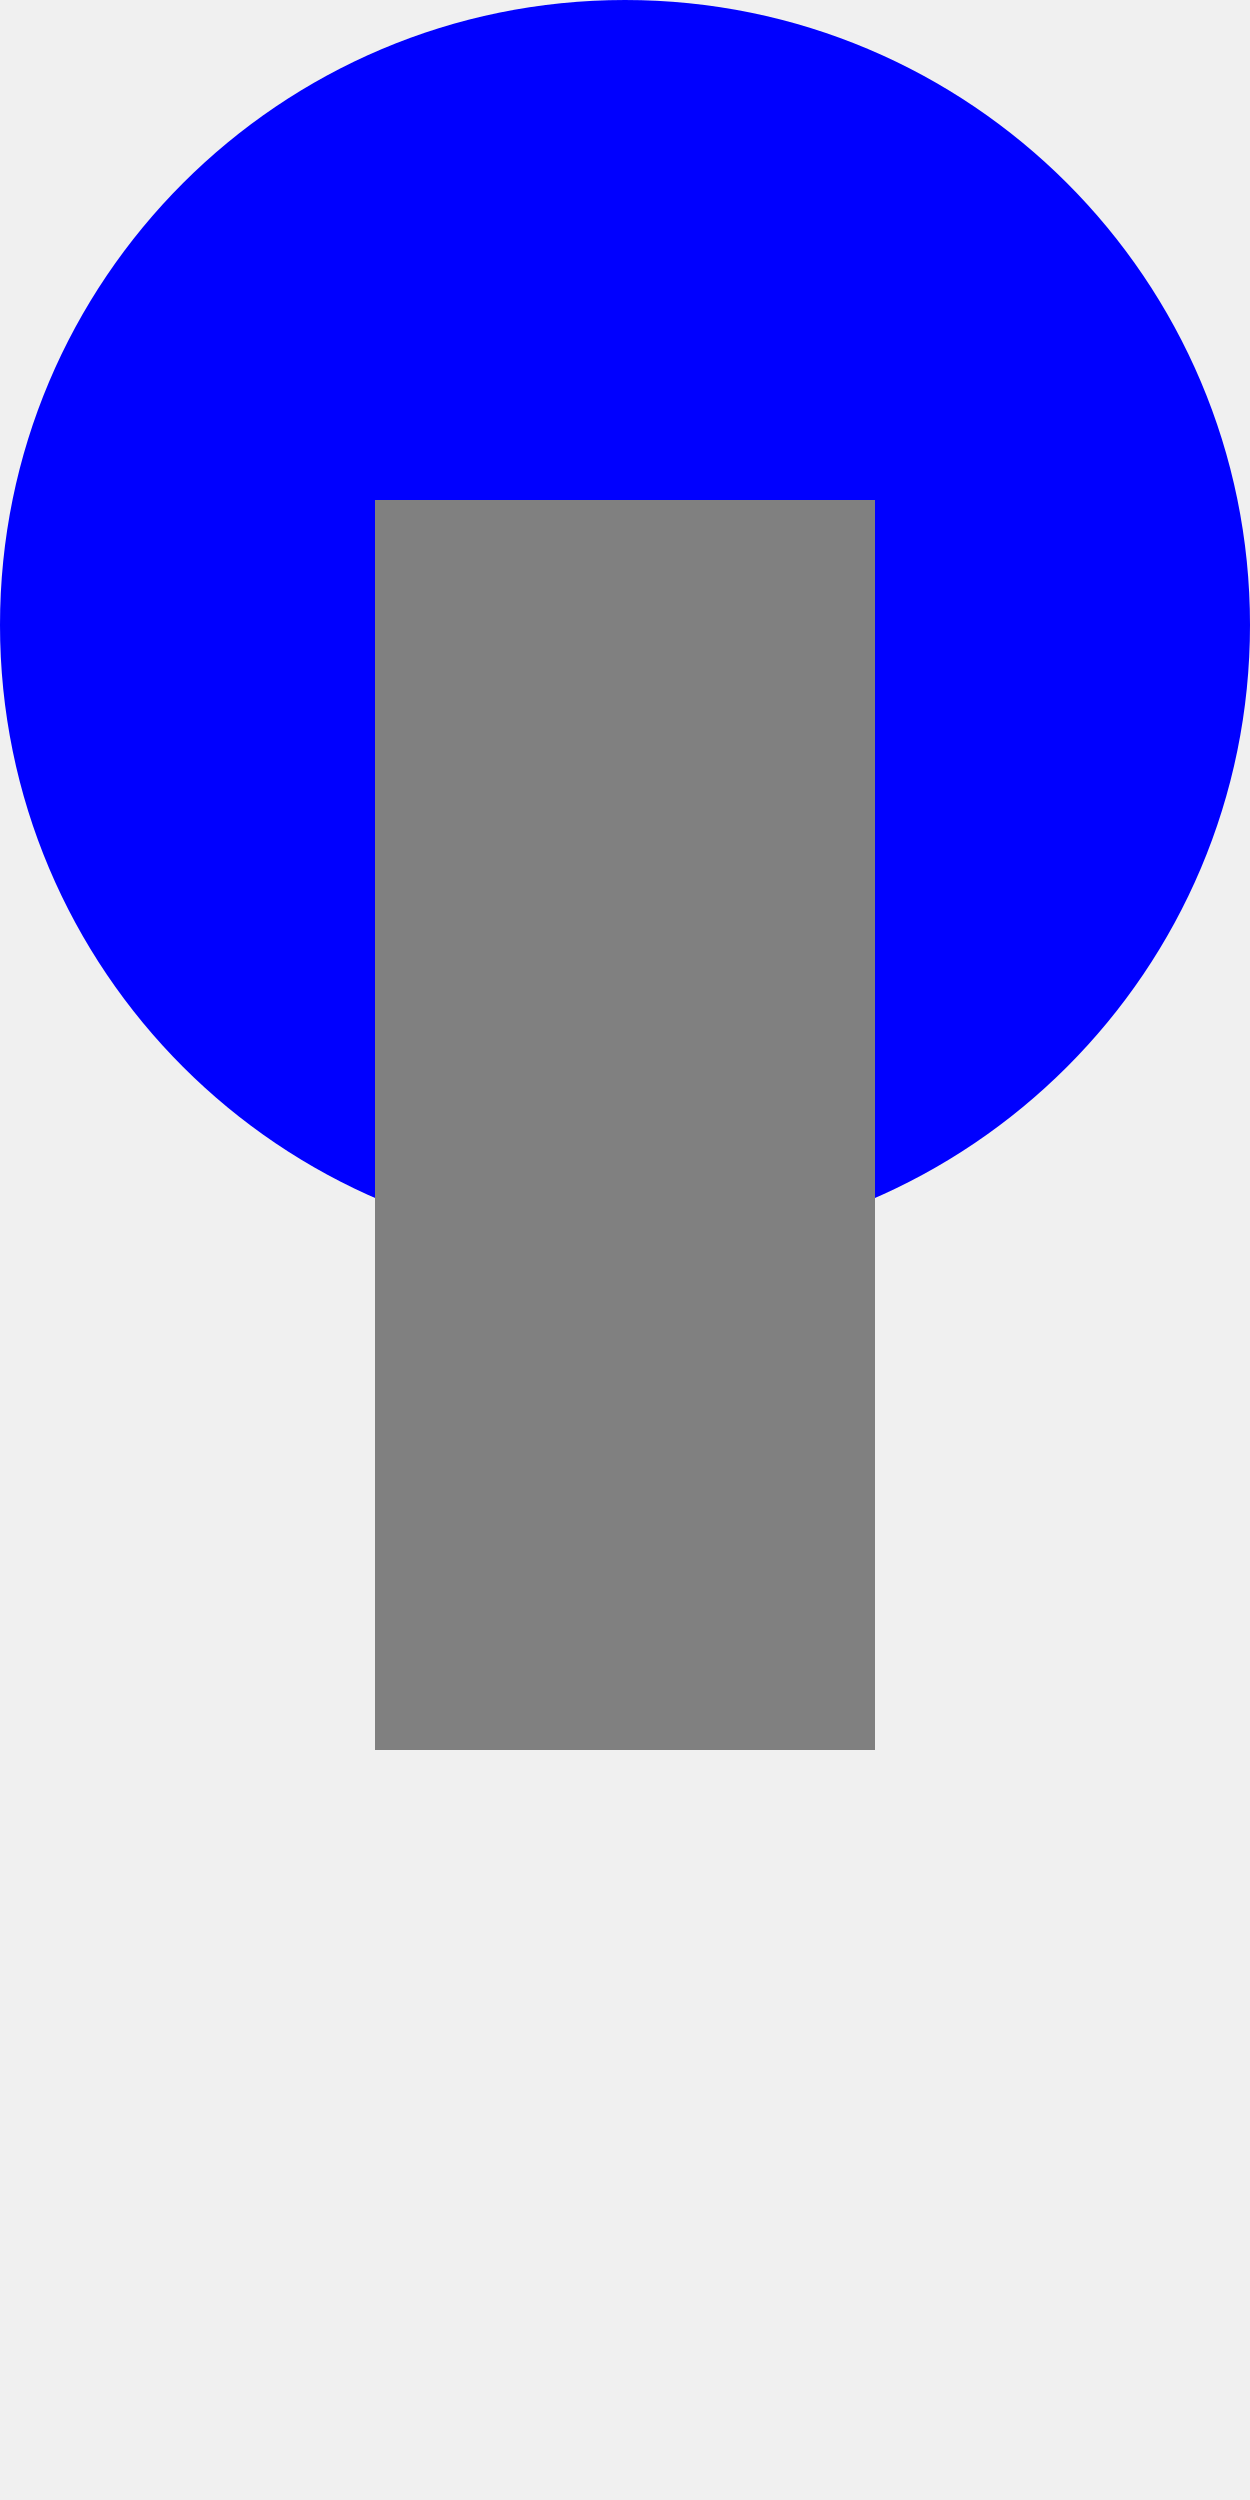
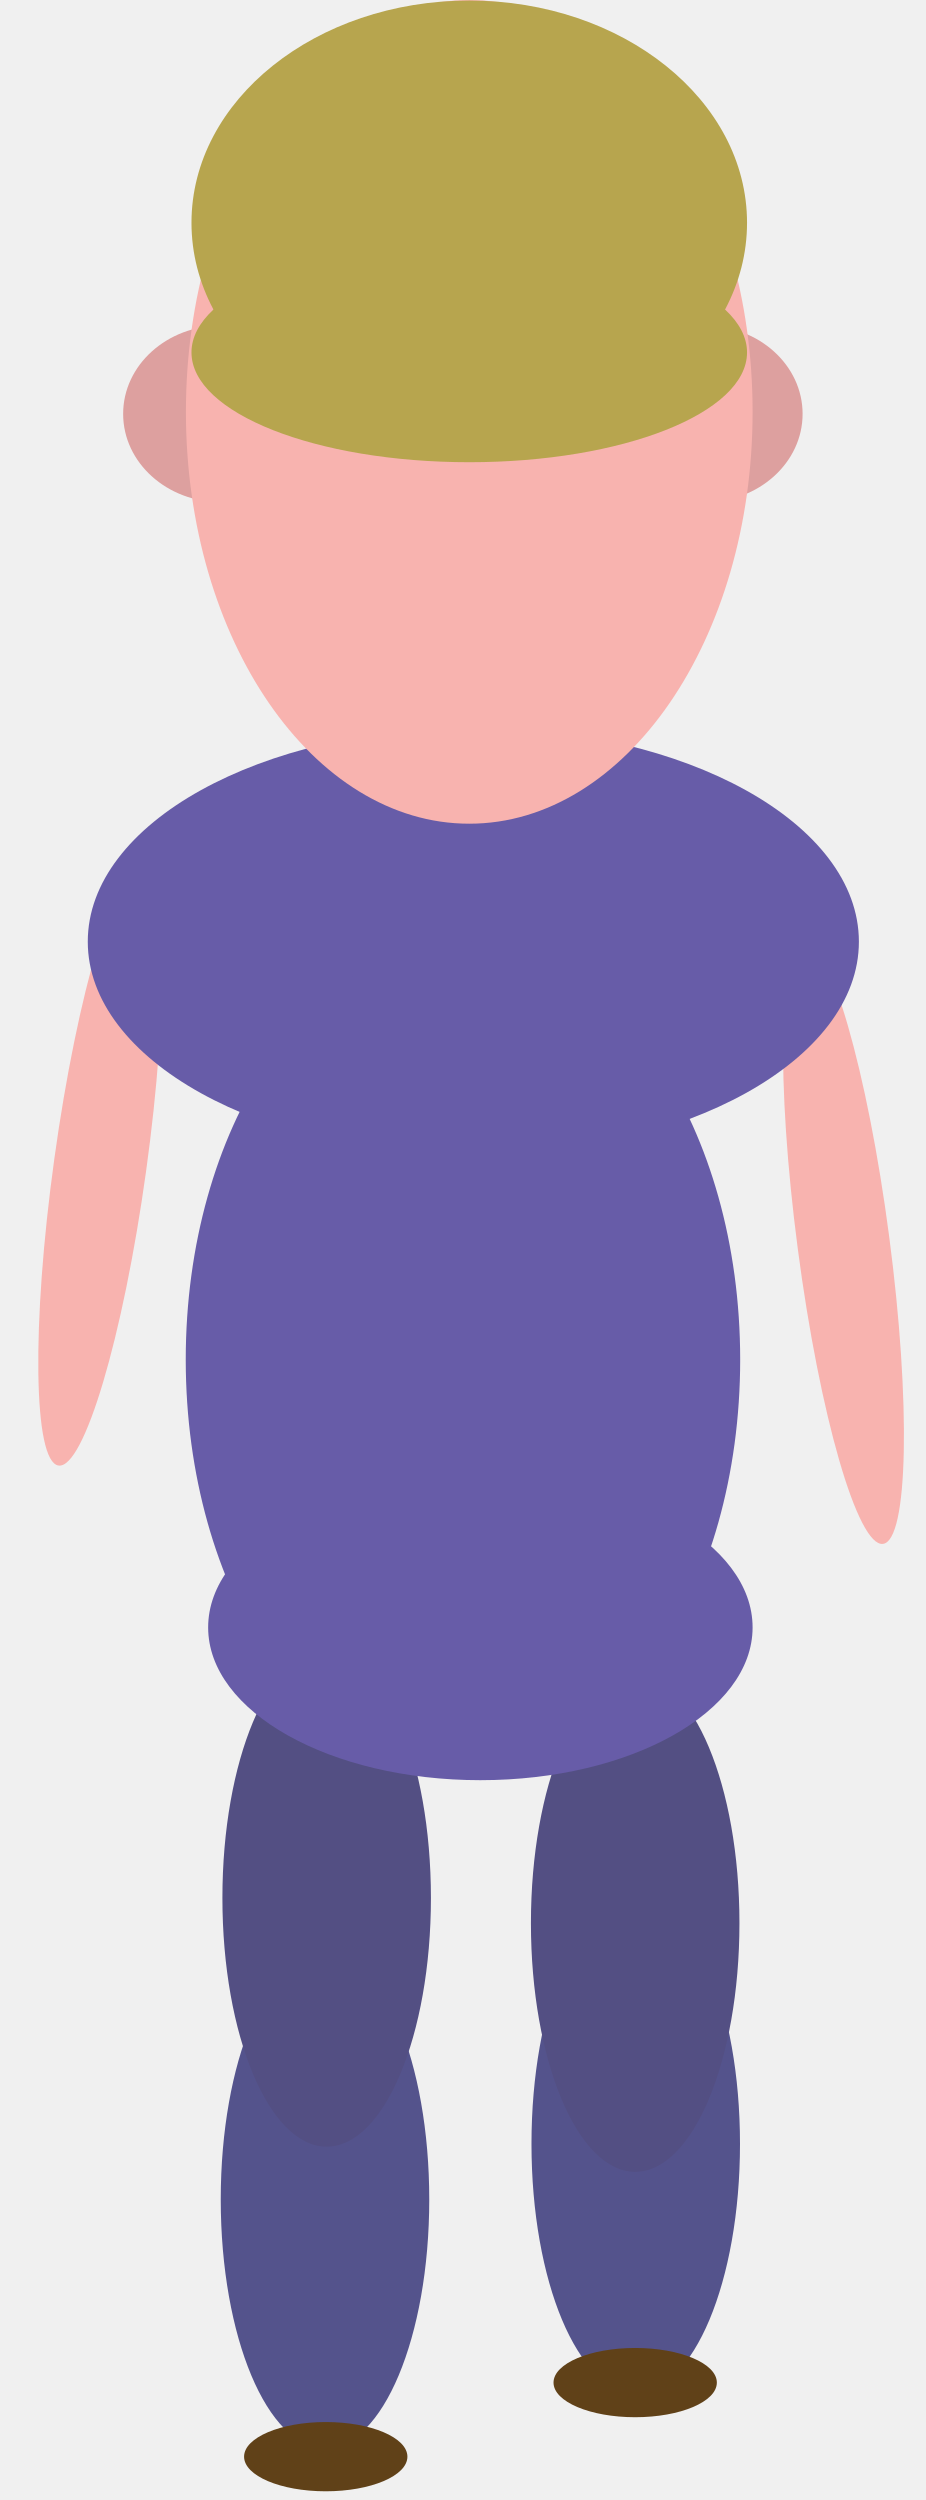
- <svg xmlns="http://www.w3.org/2000/svg" width="50" height="100" version="1.1">
+ <svg xmlns="http://www.w3.org/2000/svg" viewBox="0 0 50 135" version="1.1">
+   <defs>
+     <style>
+       .cls-yellow {
+         fill: #b7a54e;
+       }
+ 
+       .cls-pink {
+         fill: #dda09f;
+       }
+ 
+       .cls-purple {
+         fill: #54538c;
+       }
+ 
+       .cls-white {
+         fill: #fff;
+       }
+ 
+       .cls-black {
+         fill: #231f20;
+       }
+ 
+       .cls-brown {
+         fill: #604118;
+       }
+ 
+       .cls-blue {
+         fill: #534f83;
+       }
+ 
+       .cls-light-red {
+         fill: #9b7878;
+       }
+ 
+       .cls-light-purple {
+         fill: #675ca8;
+       }
+ 
+       .cls-light-pink {
+         fill: #f8b3af;
+       }
+     </style>
+   </defs>
  <g>
-     <ellipse rx="25" ry="25" cx="25" cy="25" fill="blue" />
-     <rect width="20" height="50" x="15" y="20" fill="gray" />
+     <ellipse class="cls-purple" cx="17.55" cy="118.77" rx="5.63" ry="13.43" />
+     <ellipse class="cls-purple" cx="34.33" cy="115.77" rx="5.63" ry="13.43" />
+     <ellipse class="cls-blue" cx="17.64" cy="102.49" rx="5.63" ry="13.43" />
+     <ellipse class="cls-blue" cx="34.3" cy="103.85" rx="5.63" ry="13.43" />
+     <ellipse class="cls-light-pink" cx="45.55" cy="67.11" rx="2.49" ry="16.4" transform="translate(-8.35 6.5) rotate(-7.48)" />
+     <ellipse class="cls-light-pink" cx="9.73" cy="67.84" rx="16.4" ry="2.5" transform="translate(-63.12 63.22) rotate(-82.11)" />
+     <ellipse class="cls-light-purple" cx="25.56" cy="50.85" rx="20.82" ry="11.56" />
+     <ellipse class="cls-pink" cx="38.05" cy="22.35" rx="5.29" ry="4.77" />
+     <ellipse class="cls-pink" cx="11.94" cy="22.35" rx="5.29" ry="4.77" />
+     <ellipse class="cls-light-pink" cx="25.34" cy="22.24" rx="15.3" ry="22.24" />
+     <ellipse class="cls-yellow" cx="25.34" cy="12.03" rx="15" ry="12" />
+     <ellipse class="cls-yellow" cx="25.34" cy="19.03" rx="15" ry="5.93" />
+     <ellipse class="cls-light-purple" cx="25" cy="73.42" rx="14.97" ry="22.58" />
+     <ellipse class="cls-light-purple" cx="25.94" cy="87.88" rx="14.7" ry="8.25" />
+     <ellipse class="cls-brown" cx="17.59" cy="132.66" rx="4.41" ry="1.87" />
+     <ellipse class="cls-brown" cx="34.3" cy="128.66" rx="4.41" ry="1.87" />
  </g>
</svg>
